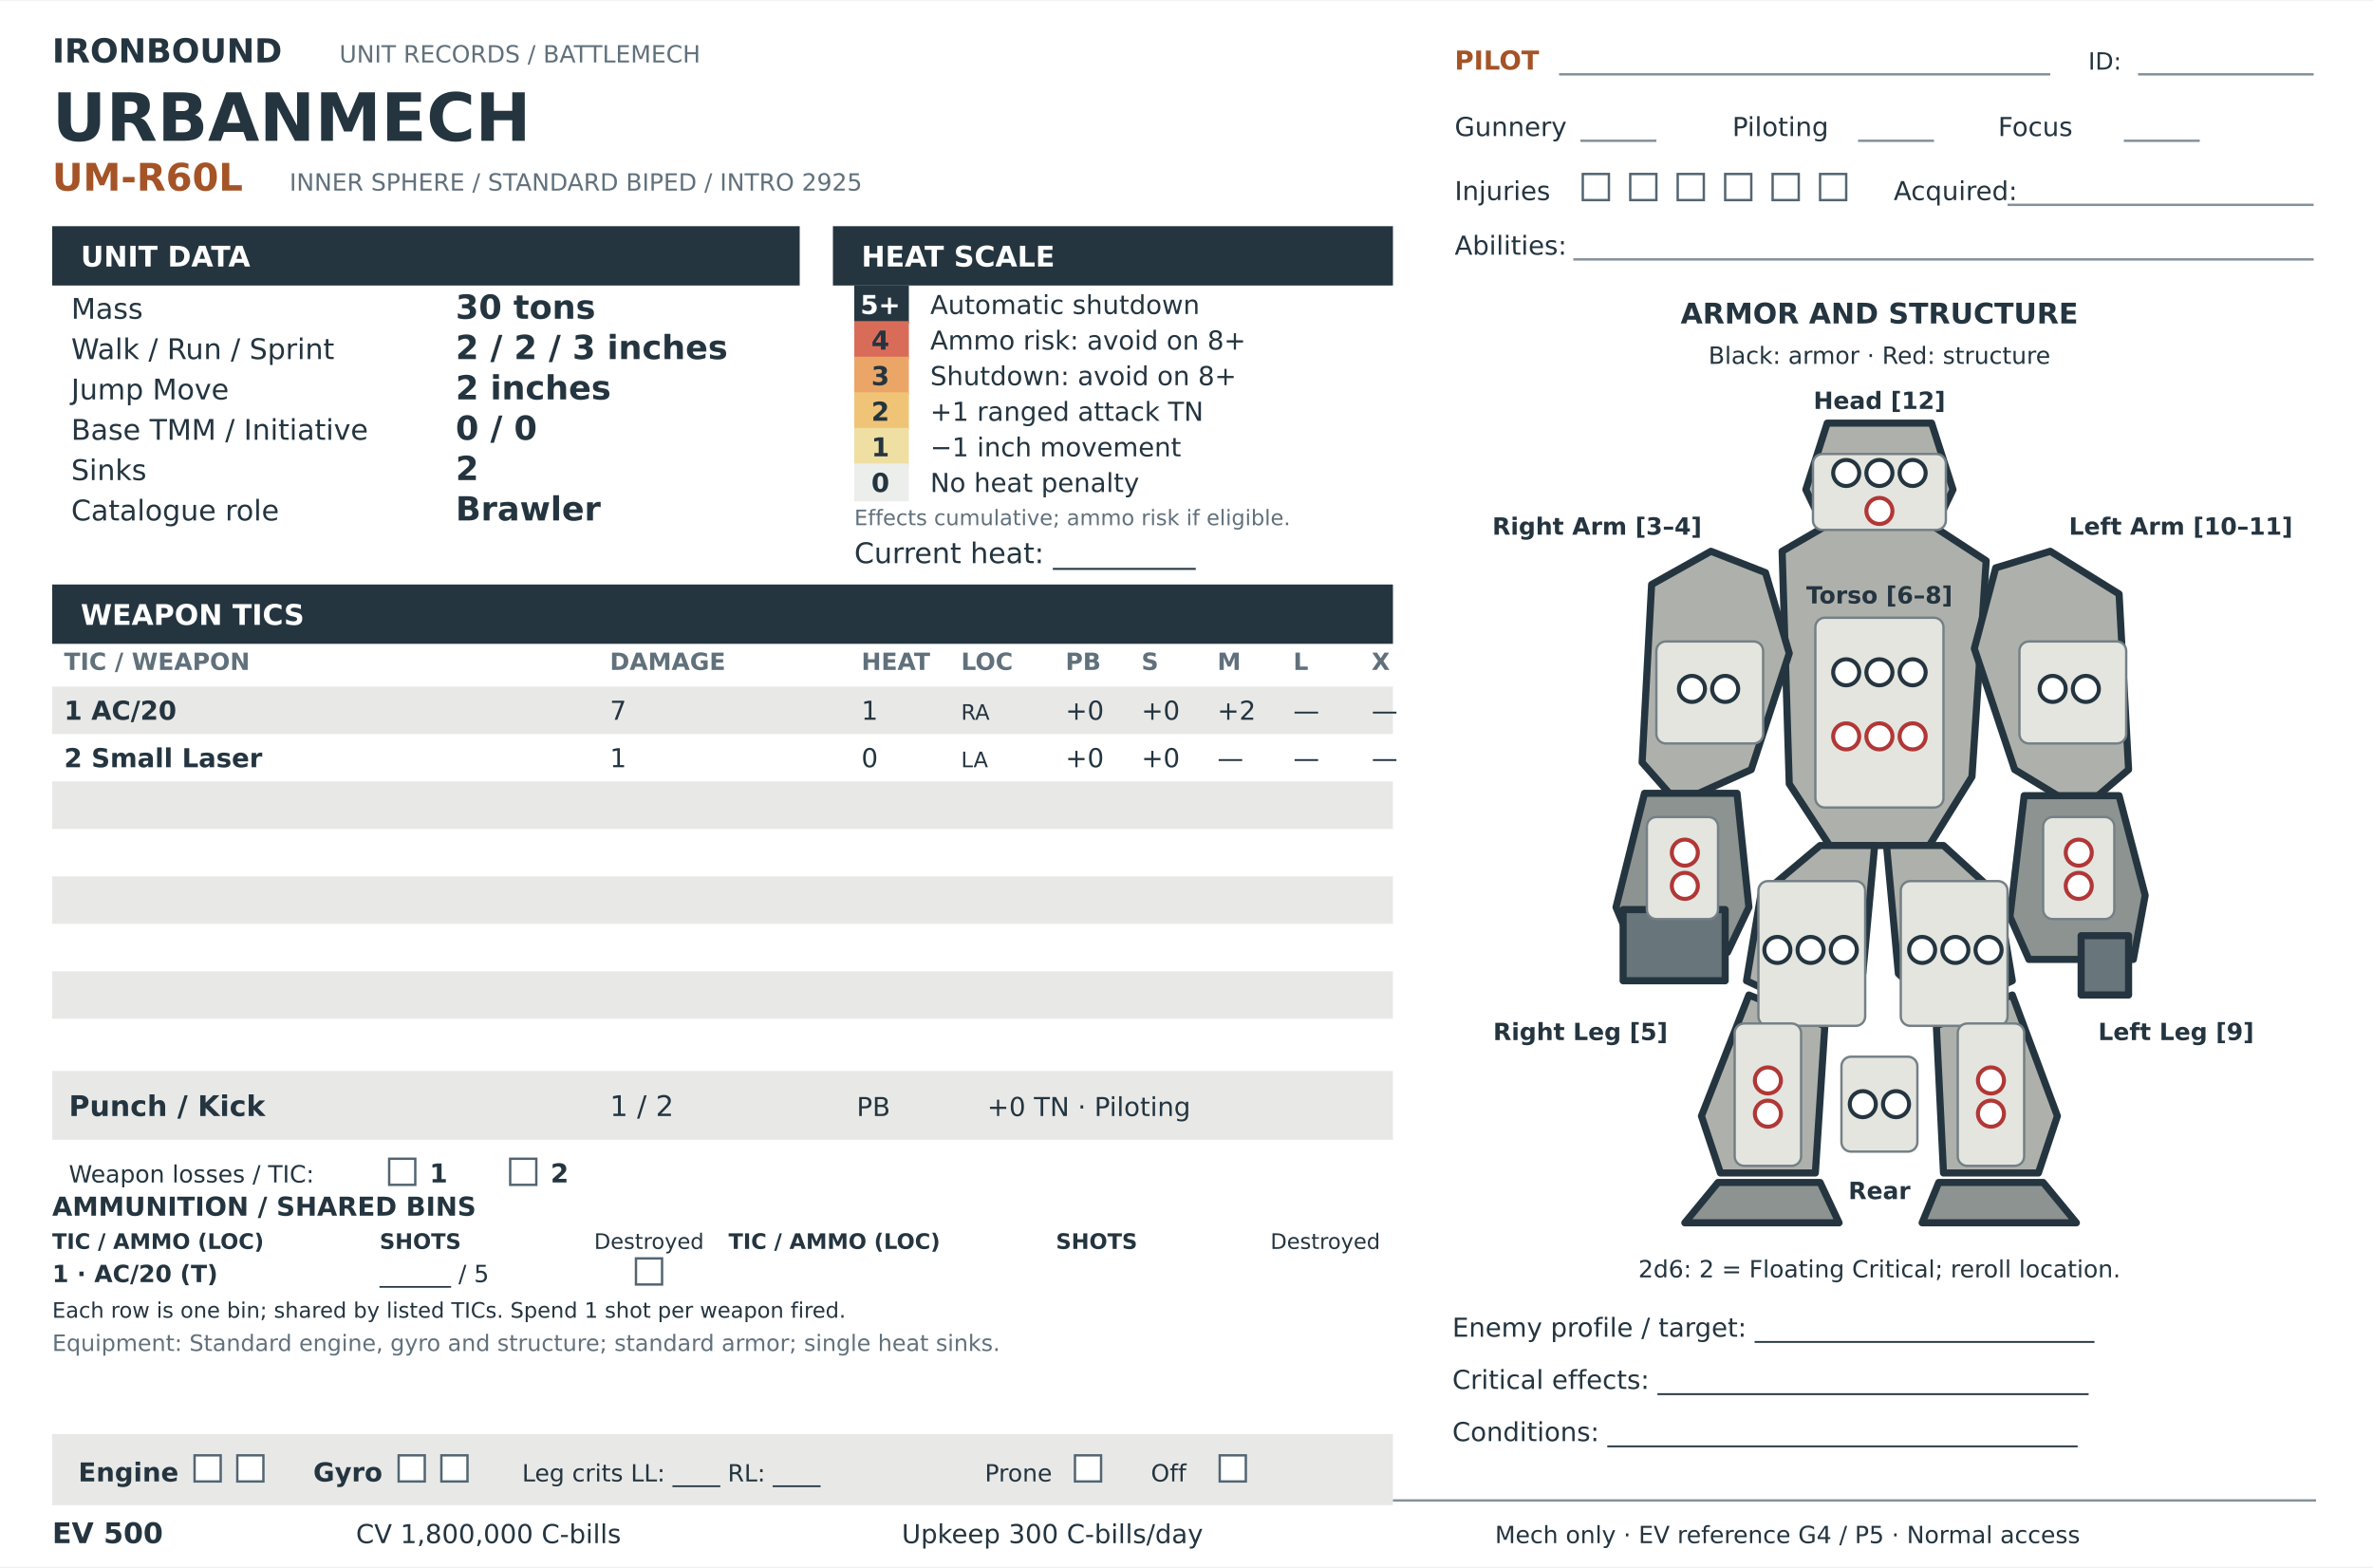
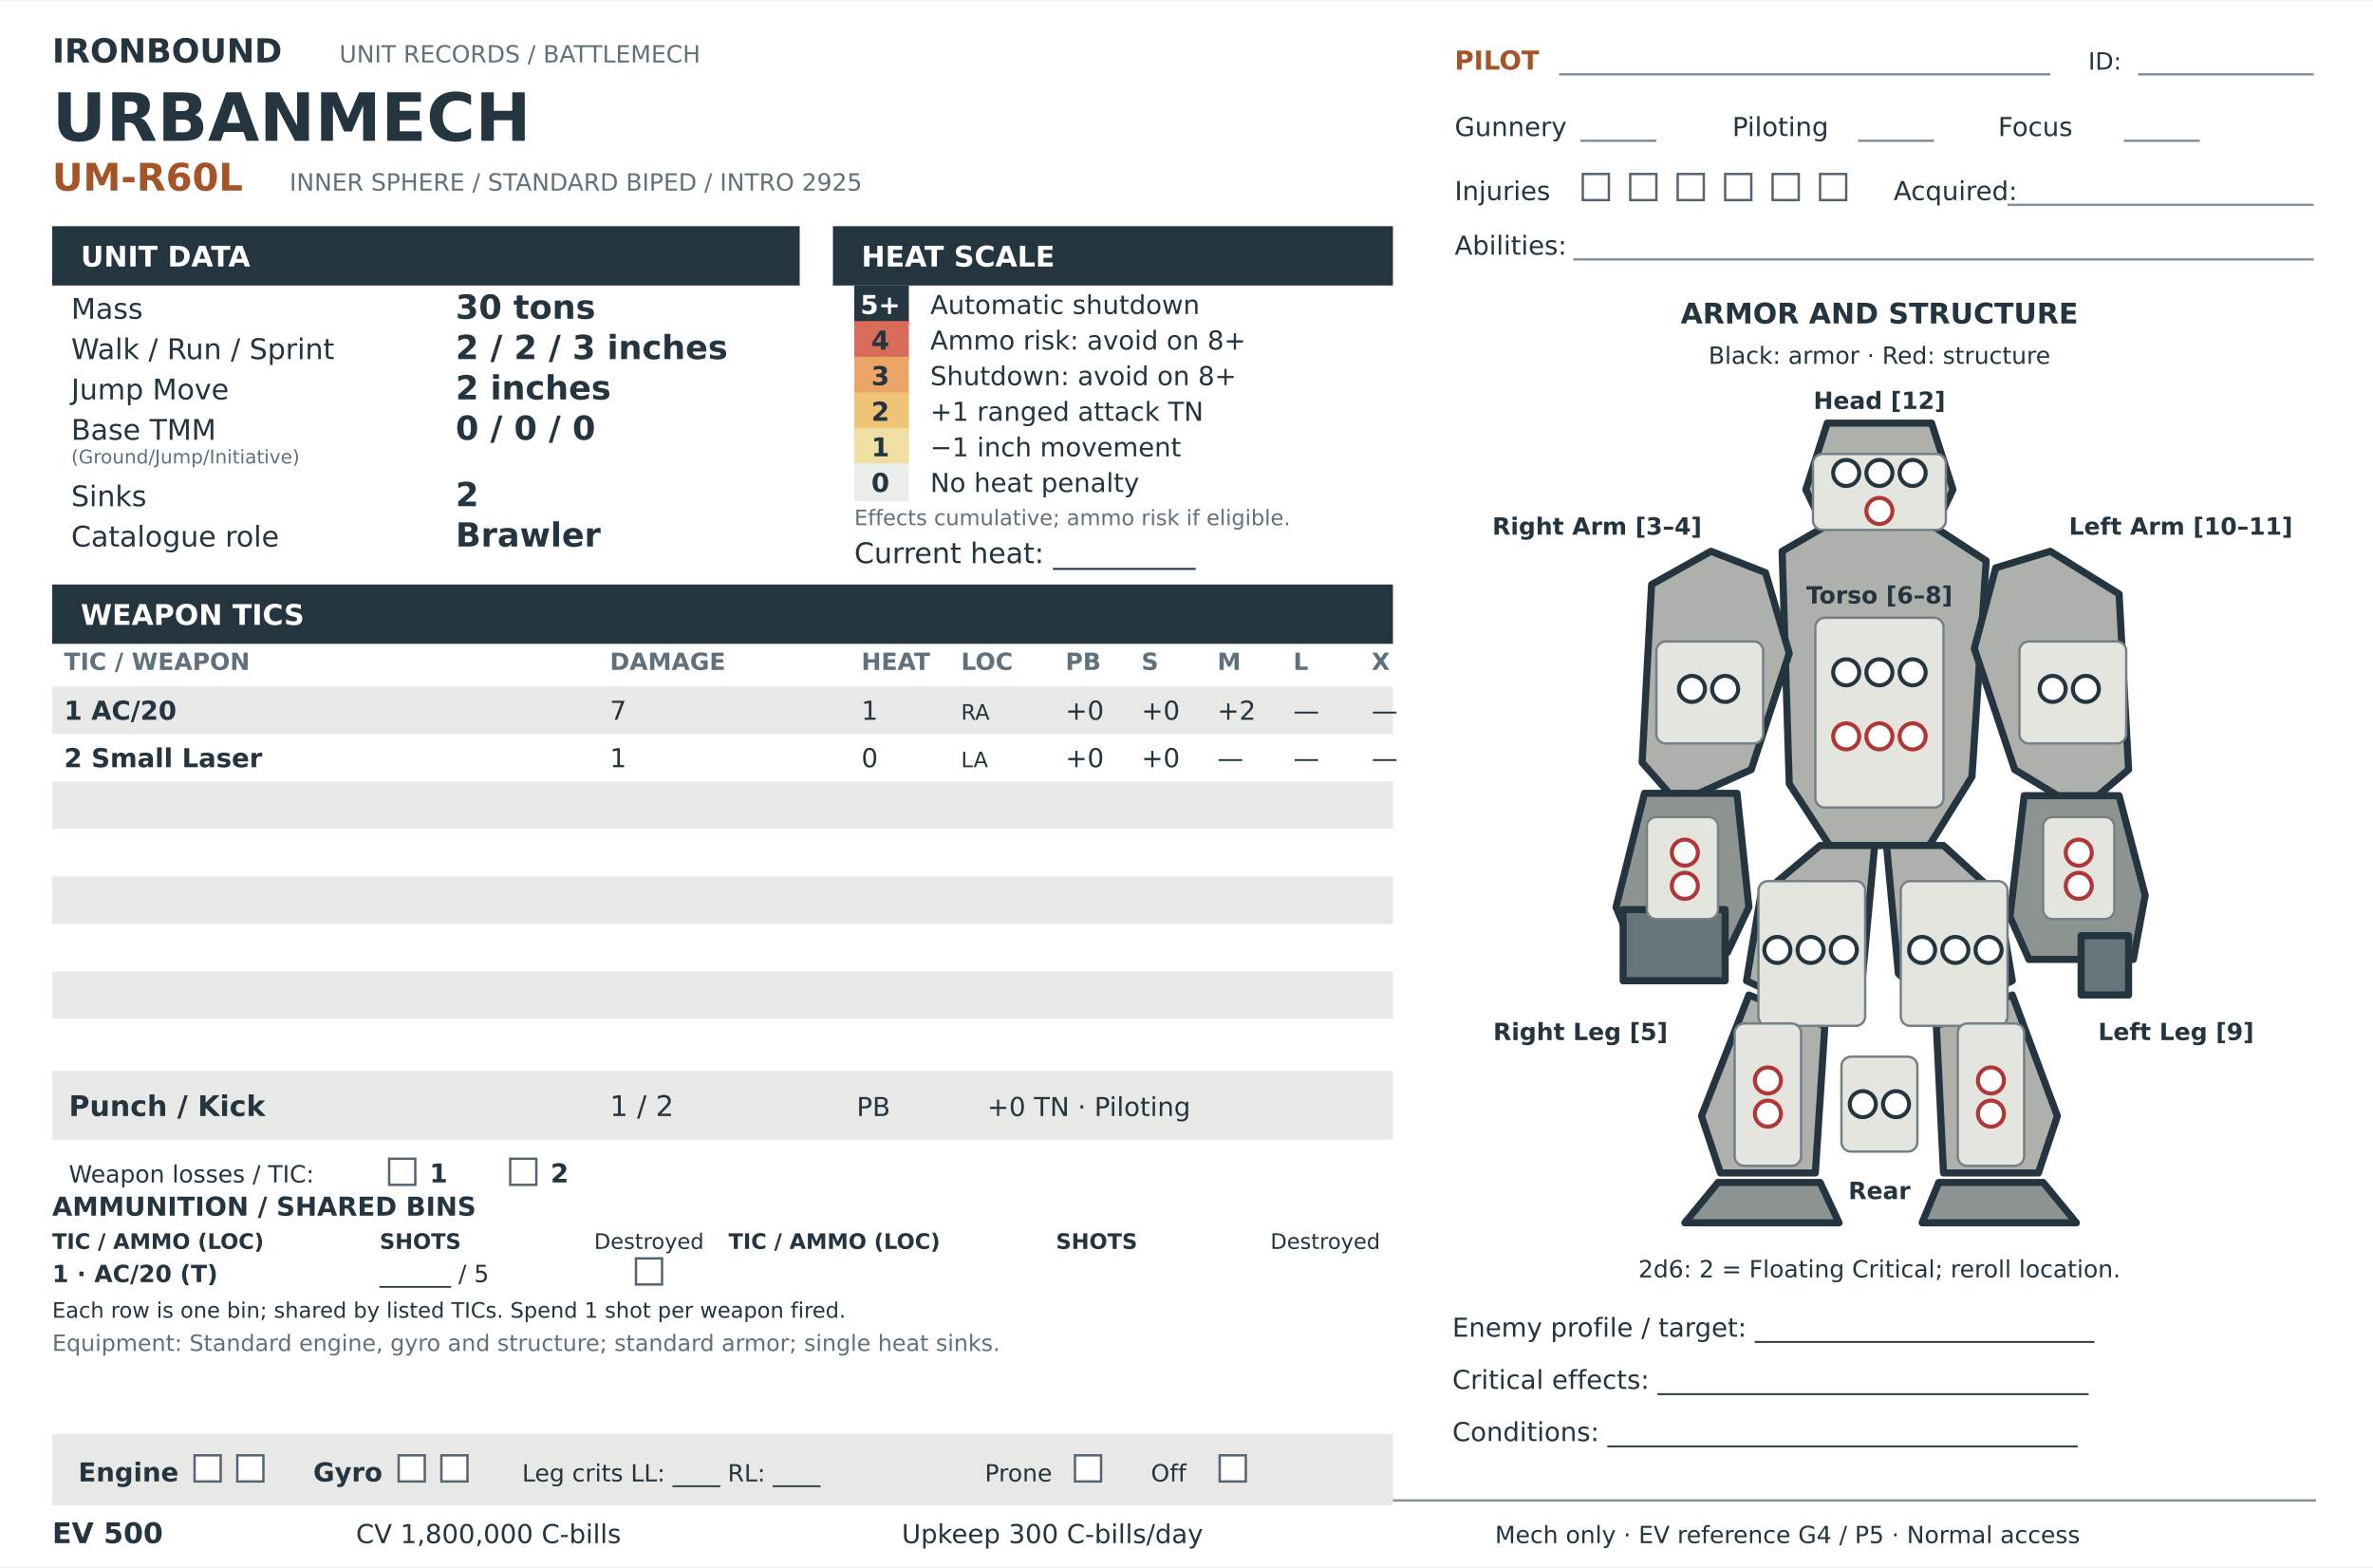
<svg xmlns="http://www.w3.org/2000/svg" width="277mm" height="183mm" viewBox="0 0 1000 660" role="img" aria-labelledby="title desc">
  <g font-family="Arial, Helvetica, sans-serif">
    <rect x="0" y="0" width="1000" height="660" rx="0" fill="#fff" stroke="none" />
    <text x="22" y="26" font-family="DejaVu Sans, Arial, sans-serif" font-size="14" font-weight="bold" fill="#243540" text-anchor="start">IRONBOUND</text>
    <text x="143" y="26" font-family="DejaVu Sans, Arial, sans-serif" font-size="10" fill="#61717c" text-anchor="start">UNIT RECORDS / BATTLEMECH</text>
    <text x="22" y="59" font-family="DejaVu Sans, Arial, sans-serif" font-size="28" font-weight="bold" fill="#243540" text-anchor="start">URBANMECH</text>
    <text x="22" y="80" font-family="DejaVu Sans, Arial, sans-serif" font-size="16" font-weight="bold" fill="#a45426" text-anchor="start">UM-R60L</text>
    <text x="122" y="80" font-family="DejaVu Sans, Arial, sans-serif" font-size="10" fill="#61717c" text-anchor="start">INNER SPHERE / STANDARD BIPED / INTRO 2925</text>
    <text x="613" y="29" font-family="DejaVu Sans, Arial, sans-serif" font-size="11" font-weight="bold" fill="#a45426" text-anchor="start">PILOT</text>
    <path d="M657 31H864" fill="none" stroke="#83919a" />
    <text x="880" y="29" font-family="DejaVu Sans, Arial, sans-serif" font-size="10" fill="#243540" text-anchor="start">ID:</text>
    <path d="M901 31H975" fill="none" stroke="#83919a" />
    <text x="613" y="57" font-family="DejaVu Sans, Arial, sans-serif" font-size="11" fill="#243540" text-anchor="start">Gunnery</text>
    <path d="M666 59H698" fill="none" stroke="#83919a" />
    <text x="730" y="57" font-family="DejaVu Sans, Arial, sans-serif" font-size="11" fill="#243540" text-anchor="start">Piloting</text>
    <path d="M783 59H815" fill="none" stroke="#83919a" />
    <text x="842" y="57" font-family="DejaVu Sans, Arial, sans-serif" font-size="11" fill="#243540" text-anchor="start">Focus</text>
    <path d="M895 59H927" fill="none" stroke="#83919a" />
    <text x="613" y="84" font-family="DejaVu Sans, Arial, sans-serif" font-size="11" fill="#243540" text-anchor="start">Injuries</text>
    <rect x="667" y="73" width="11" height="11" rx="0" fill="#fff" stroke="#536572" />
    <rect x="687" y="73" width="11" height="11" rx="0" fill="#fff" stroke="#536572" />
    <rect x="707" y="73" width="11" height="11" rx="0" fill="#fff" stroke="#536572" />
    <rect x="727" y="73" width="11" height="11" rx="0" fill="#fff" stroke="#536572" />
    <rect x="747" y="73" width="11" height="11" rx="0" fill="#fff" stroke="#536572" />
    <rect x="767" y="73" width="11" height="11" rx="0" fill="#fff" stroke="#536572" />
    <text x="798" y="84" font-family="DejaVu Sans, Arial, sans-serif" font-size="11" fill="#243540" text-anchor="start">Acquired:</text>
    <path d="M846 86H975" fill="none" stroke="#83919a" />
    <text x="613" y="107" font-family="DejaVu Sans, Arial, sans-serif" font-size="11" fill="#243540" text-anchor="start">Abilities:</text>
    <path d="M663 109H975" fill="none" stroke="#83919a" />
    <rect x="22" y="95" width="315" height="25" rx="0" fill="#243540" stroke="none" />
    <text x="34" y="112" font-family="DejaVu Sans, Arial, sans-serif" font-size="12" font-weight="bold" fill="#fff" text-anchor="start">UNIT DATA</text>
    <rect x="351" y="95" width="236" height="25" rx="0" fill="#243540" stroke="none" />
    <text x="363" y="112" font-family="DejaVu Sans, Arial, sans-serif" font-size="12" font-weight="bold" fill="#fff" text-anchor="start">HEAT SCALE</text>
    <text x="30" y="134" font-family="DejaVu Sans, Arial, sans-serif" font-size="12" fill="#243540" text-anchor="start">Mass</text>
    <text x="192" y="134" font-family="DejaVu Sans, Arial, sans-serif" font-size="14" font-weight="bold" fill="#243540" text-anchor="start">30 tons</text>
    <text x="30" y="151" font-family="DejaVu Sans, Arial, sans-serif" font-size="12" fill="#243540" text-anchor="start">Walk / Run / Sprint</text>
    <text x="192" y="151" font-family="DejaVu Sans, Arial, sans-serif" font-size="14" font-weight="bold" fill="#243540" text-anchor="start">2 / 2 / 3 inches</text>
    <text x="30" y="168" font-family="DejaVu Sans, Arial, sans-serif" font-size="12" fill="#243540" text-anchor="start">Jump Move</text>
    <text x="192" y="168" font-family="DejaVu Sans, Arial, sans-serif" font-size="14" font-weight="bold" fill="#243540" text-anchor="start">2 inches</text>
-     <text x="30" y="185" font-family="DejaVu Sans, Arial, sans-serif" font-size="12" fill="#243540" text-anchor="start">Base TMM / Initiative</text>
-     <text x="192" y="185" font-family="DejaVu Sans, Arial, sans-serif" font-size="14" font-weight="bold" fill="#243540" text-anchor="start">0 / 0</text>
-     <text x="30" y="202" font-family="DejaVu Sans, Arial, sans-serif" font-size="12" fill="#243540" text-anchor="start">Sinks</text>
-     <text x="192" y="202" font-family="DejaVu Sans, Arial, sans-serif" font-size="14" font-weight="bold" fill="#243540" text-anchor="start">2</text>
-     <text x="30" y="219" font-family="DejaVu Sans, Arial, sans-serif" font-size="12" fill="#243540" text-anchor="start">Catalogue role</text>
-     <text x="192" y="219" font-family="DejaVu Sans, Arial, sans-serif" font-size="14" font-weight="bold" fill="#243540" text-anchor="start">Brawler</text>
+     <text x="30" y="185" font-family="DejaVu Sans, Arial, sans-serif" font-size="12" fill="#243540" text-anchor="start">Base TMM</text>
+     <text x="30" y="195" font-family="DejaVu Sans, Arial, sans-serif" font-size="8" fill="#61717c" text-anchor="start">(Ground/Jump/Initiative)</text>
+     <text x="192" y="185" font-family="DejaVu Sans, Arial, sans-serif" font-size="14" font-weight="bold" fill="#243540" text-anchor="start">0 / 0 / 0</text>
+     <text x="30" y="213" font-family="DejaVu Sans, Arial, sans-serif" font-size="12" fill="#243540" text-anchor="start">Sinks</text>
+     <text x="192" y="213" font-family="DejaVu Sans, Arial, sans-serif" font-size="14" font-weight="bold" fill="#243540" text-anchor="start">2</text>
+     <text x="30" y="230" font-family="DejaVu Sans, Arial, sans-serif" font-size="12" fill="#243540" text-anchor="start">Catalogue role</text>
+     <text x="192" y="230" font-family="DejaVu Sans, Arial, sans-serif" font-size="14" font-weight="bold" fill="#243540" text-anchor="start">Brawler</text>
    <rect x="360" y="120" width="23" height="16" rx="0" fill="#263640" stroke="none" />
    <text x="371" y="132" font-family="DejaVu Sans, Arial, sans-serif" font-size="11" font-weight="bold" fill="#fff" text-anchor="middle">5+</text>
    <text x="392" y="132" font-family="DejaVu Sans, Arial, sans-serif" font-size="11" fill="#243540" text-anchor="start">Automatic shutdown</text>
    <rect x="360" y="135" width="23" height="16" rx="0" fill="#d96c59" stroke="none" />
    <text x="371" y="147" font-family="DejaVu Sans, Arial, sans-serif" font-size="11" font-weight="bold" fill="#243540" text-anchor="middle">4</text>
    <text x="392" y="147" font-family="DejaVu Sans, Arial, sans-serif" font-size="11" fill="#243540" text-anchor="start">Ammo risk: avoid on 8+</text>
    <rect x="360" y="150" width="23" height="16" rx="0" fill="#eba667" stroke="none" />
    <text x="371" y="162" font-family="DejaVu Sans, Arial, sans-serif" font-size="11" font-weight="bold" fill="#243540" text-anchor="middle">3</text>
    <text x="392" y="162" font-family="DejaVu Sans, Arial, sans-serif" font-size="11" fill="#243540" text-anchor="start">Shutdown: avoid on 8+</text>
    <rect x="360" y="165" width="23" height="16" rx="0" fill="#f0c476" stroke="none" />
    <text x="371" y="177" font-family="DejaVu Sans, Arial, sans-serif" font-size="11" font-weight="bold" fill="#243540" text-anchor="middle">2</text>
    <text x="392" y="177" font-family="DejaVu Sans, Arial, sans-serif" font-size="11" fill="#243540" text-anchor="start">+1 ranged attack TN</text>
    <rect x="360" y="180" width="23" height="16" rx="0" fill="#efdfa2" stroke="none" />
    <text x="371" y="192" font-family="DejaVu Sans, Arial, sans-serif" font-size="11" font-weight="bold" fill="#243540" text-anchor="middle">1</text>
    <text x="392" y="192" font-family="DejaVu Sans, Arial, sans-serif" font-size="11" fill="#243540" text-anchor="start">−1 inch movement</text>
    <rect x="360" y="195" width="23" height="16" rx="0" fill="#eceeeb" stroke="none" />
    <text x="371" y="207" font-family="DejaVu Sans, Arial, sans-serif" font-size="11" font-weight="bold" fill="#243540" text-anchor="middle">0</text>
    <text x="392" y="207" font-family="DejaVu Sans, Arial, sans-serif" font-size="11" fill="#243540" text-anchor="start">No heat penalty</text>
    <text x="360" y="221" font-family="DejaVu Sans, Arial, sans-serif" font-size="9" fill="#61717c" text-anchor="start">Effects cumulative; ammo risk if eligible.</text>
    <text x="360" y="237" font-family="DejaVu Sans, Arial, sans-serif" font-size="12" fill="#243540" text-anchor="start">Current heat: __________</text>
    <rect x="22" y="246" width="565" height="25" rx="0" fill="#243540" stroke="none" />
    <text x="34" y="263" font-family="DejaVu Sans, Arial, sans-serif" font-size="12" font-weight="bold" fill="#fff" text-anchor="start">WEAPON TICS</text>
    <text x="27" y="282" font-family="DejaVu Sans, Arial, sans-serif" font-size="10" font-weight="bold" fill="#61717c" text-anchor="start">TIC / WEAPON</text>
    <text x="257" y="282" font-family="DejaVu Sans, Arial, sans-serif" font-size="10" font-weight="bold" fill="#61717c" text-anchor="start">DAMAGE</text>
    <text x="363" y="282" font-family="DejaVu Sans, Arial, sans-serif" font-size="10" font-weight="bold" fill="#61717c" text-anchor="start">HEAT</text>
    <text x="405" y="282" font-family="DejaVu Sans, Arial, sans-serif" font-size="10" font-weight="bold" fill="#61717c" text-anchor="start">LOC</text>
    <text x="449" y="282" font-family="DejaVu Sans, Arial, sans-serif" font-size="10" font-weight="bold" fill="#61717c" text-anchor="start">PB</text>
    <text x="481" y="282" font-family="DejaVu Sans, Arial, sans-serif" font-size="10" font-weight="bold" fill="#61717c" text-anchor="start">S</text>
    <text x="513" y="282" font-family="DejaVu Sans, Arial, sans-serif" font-size="10" font-weight="bold" fill="#61717c" text-anchor="start">M</text>
    <text x="545" y="282" font-family="DejaVu Sans, Arial, sans-serif" font-size="10" font-weight="bold" fill="#61717c" text-anchor="start">L</text>
    <text x="578" y="282" font-family="DejaVu Sans, Arial, sans-serif" font-size="10" font-weight="bold" fill="#61717c" text-anchor="start">X</text>
    <rect x="22" y="289" width="565" height="20" rx="0" fill="#e8e9e7" stroke="none" />
    <text x="27" y="303" font-family="DejaVu Sans, Arial, sans-serif" font-size="11" font-weight="bold" fill="#243540" text-anchor="start">1  AC/20</text>
    <text x="257" y="303" font-family="DejaVu Sans, Arial, sans-serif" font-size="11" fill="#243540" text-anchor="start">7</text>
    <text x="363" y="303" font-family="DejaVu Sans, Arial, sans-serif" font-size="11" fill="#243540" text-anchor="start">1</text>
    <text x="405" y="303" font-family="DejaVu Sans, Arial, sans-serif" font-size="9" fill="#243540" text-anchor="start">RA</text>
    <text x="449" y="303" font-family="DejaVu Sans, Arial, sans-serif" font-size="11" fill="#243540" text-anchor="start">+0</text>
    <text x="481" y="303" font-family="DejaVu Sans, Arial, sans-serif" font-size="11" fill="#243540" text-anchor="start">+0</text>
    <text x="513" y="303" font-family="DejaVu Sans, Arial, sans-serif" font-size="11" fill="#243540" text-anchor="start">+2</text>
    <text x="545" y="303" font-family="DejaVu Sans, Arial, sans-serif" font-size="11" fill="#243540" text-anchor="start">—</text>
    <text x="578" y="303" font-family="DejaVu Sans, Arial, sans-serif" font-size="11" fill="#243540" text-anchor="start">—</text>
    <text x="27" y="323" font-family="DejaVu Sans, Arial, sans-serif" font-size="11" font-weight="bold" fill="#243540" text-anchor="start">2  Small Laser</text>
    <text x="257" y="323" font-family="DejaVu Sans, Arial, sans-serif" font-size="11" fill="#243540" text-anchor="start">1</text>
    <text x="363" y="323" font-family="DejaVu Sans, Arial, sans-serif" font-size="11" fill="#243540" text-anchor="start">0</text>
    <text x="405" y="323" font-family="DejaVu Sans, Arial, sans-serif" font-size="9" fill="#243540" text-anchor="start">LA</text>
    <text x="449" y="323" font-family="DejaVu Sans, Arial, sans-serif" font-size="11" fill="#243540" text-anchor="start">+0</text>
    <text x="481" y="323" font-family="DejaVu Sans, Arial, sans-serif" font-size="11" fill="#243540" text-anchor="start">+0</text>
    <text x="513" y="323" font-family="DejaVu Sans, Arial, sans-serif" font-size="11" fill="#243540" text-anchor="start">—</text>
    <text x="545" y="323" font-family="DejaVu Sans, Arial, sans-serif" font-size="11" fill="#243540" text-anchor="start">—</text>
    <text x="578" y="323" font-family="DejaVu Sans, Arial, sans-serif" font-size="11" fill="#243540" text-anchor="start">—</text>
    <rect x="22" y="329" width="565" height="20" rx="0" fill="#e8e9e7" stroke="none" />
    <text x="27" y="343" font-family="DejaVu Sans, Arial, sans-serif" font-size="11" font-weight="bold" fill="#243540" text-anchor="start" />
    <text x="257" y="343" font-family="DejaVu Sans, Arial, sans-serif" font-size="11" fill="#243540" text-anchor="start" />
    <text x="363" y="343" font-family="DejaVu Sans, Arial, sans-serif" font-size="11" fill="#243540" text-anchor="start" />
    <text x="405" y="343" font-family="DejaVu Sans, Arial, sans-serif" font-size="9" fill="#243540" text-anchor="start" />
    <text x="449" y="343" font-family="DejaVu Sans, Arial, sans-serif" font-size="11" fill="#243540" text-anchor="start" />
    <text x="481" y="343" font-family="DejaVu Sans, Arial, sans-serif" font-size="11" fill="#243540" text-anchor="start" />
    <text x="513" y="343" font-family="DejaVu Sans, Arial, sans-serif" font-size="11" fill="#243540" text-anchor="start" />
    <text x="545" y="343" font-family="DejaVu Sans, Arial, sans-serif" font-size="11" fill="#243540" text-anchor="start" />
    <text x="578" y="343" font-family="DejaVu Sans, Arial, sans-serif" font-size="11" fill="#243540" text-anchor="start" />
    <text x="27" y="363" font-family="DejaVu Sans, Arial, sans-serif" font-size="11" font-weight="bold" fill="#243540" text-anchor="start" />
    <text x="257" y="363" font-family="DejaVu Sans, Arial, sans-serif" font-size="11" fill="#243540" text-anchor="start" />
    <text x="363" y="363" font-family="DejaVu Sans, Arial, sans-serif" font-size="11" fill="#243540" text-anchor="start" />
    <text x="405" y="363" font-family="DejaVu Sans, Arial, sans-serif" font-size="9" fill="#243540" text-anchor="start" />
    <text x="449" y="363" font-family="DejaVu Sans, Arial, sans-serif" font-size="11" fill="#243540" text-anchor="start" />
    <text x="481" y="363" font-family="DejaVu Sans, Arial, sans-serif" font-size="11" fill="#243540" text-anchor="start" />
    <text x="513" y="363" font-family="DejaVu Sans, Arial, sans-serif" font-size="11" fill="#243540" text-anchor="start" />
    <text x="545" y="363" font-family="DejaVu Sans, Arial, sans-serif" font-size="11" fill="#243540" text-anchor="start" />
    <text x="578" y="363" font-family="DejaVu Sans, Arial, sans-serif" font-size="11" fill="#243540" text-anchor="start" />
    <rect x="22" y="369" width="565" height="20" rx="0" fill="#e8e9e7" stroke="none" />
    <text x="27" y="383" font-family="DejaVu Sans, Arial, sans-serif" font-size="11" font-weight="bold" fill="#243540" text-anchor="start" />
    <text x="257" y="383" font-family="DejaVu Sans, Arial, sans-serif" font-size="11" fill="#243540" text-anchor="start" />
    <text x="363" y="383" font-family="DejaVu Sans, Arial, sans-serif" font-size="11" fill="#243540" text-anchor="start" />
    <text x="405" y="383" font-family="DejaVu Sans, Arial, sans-serif" font-size="11" fill="#243540" text-anchor="start" />
    <text x="449" y="383" font-family="DejaVu Sans, Arial, sans-serif" font-size="11" fill="#243540" text-anchor="start" />
    <text x="481" y="383" font-family="DejaVu Sans, Arial, sans-serif" font-size="11" fill="#243540" text-anchor="start" />
    <text x="513" y="383" font-family="DejaVu Sans, Arial, sans-serif" font-size="11" fill="#243540" text-anchor="start" />
    <text x="545" y="383" font-family="DejaVu Sans, Arial, sans-serif" font-size="11" fill="#243540" text-anchor="start" />
    <text x="578" y="383" font-family="DejaVu Sans, Arial, sans-serif" font-size="11" fill="#243540" text-anchor="start" />
    <text x="27" y="403" font-family="DejaVu Sans, Arial, sans-serif" font-size="11" font-weight="bold" fill="#243540" text-anchor="start" />
    <text x="257" y="403" font-family="DejaVu Sans, Arial, sans-serif" font-size="11" fill="#243540" text-anchor="start" />
    <text x="363" y="403" font-family="DejaVu Sans, Arial, sans-serif" font-size="11" fill="#243540" text-anchor="start" />
    <text x="405" y="403" font-family="DejaVu Sans, Arial, sans-serif" font-size="11" fill="#243540" text-anchor="start" />
    <text x="449" y="403" font-family="DejaVu Sans, Arial, sans-serif" font-size="11" fill="#243540" text-anchor="start" />
    <text x="481" y="403" font-family="DejaVu Sans, Arial, sans-serif" font-size="11" fill="#243540" text-anchor="start" />
    <text x="513" y="403" font-family="DejaVu Sans, Arial, sans-serif" font-size="11" fill="#243540" text-anchor="start" />
    <text x="545" y="403" font-family="DejaVu Sans, Arial, sans-serif" font-size="11" fill="#243540" text-anchor="start" />
    <text x="578" y="403" font-family="DejaVu Sans, Arial, sans-serif" font-size="11" fill="#243540" text-anchor="start" />
    <rect x="22" y="409" width="565" height="20" rx="0" fill="#e8e9e7" stroke="none" />
    <text x="27" y="423" font-family="DejaVu Sans, Arial, sans-serif" font-size="11" font-weight="bold" fill="#243540" text-anchor="start" />
    <text x="257" y="423" font-family="DejaVu Sans, Arial, sans-serif" font-size="11" fill="#243540" text-anchor="start" />
    <text x="363" y="423" font-family="DejaVu Sans, Arial, sans-serif" font-size="11" fill="#243540" text-anchor="start" />
    <text x="405" y="423" font-family="DejaVu Sans, Arial, sans-serif" font-size="11" fill="#243540" text-anchor="start" />
    <text x="449" y="423" font-family="DejaVu Sans, Arial, sans-serif" font-size="11" fill="#243540" text-anchor="start" />
    <text x="481" y="423" font-family="DejaVu Sans, Arial, sans-serif" font-size="11" fill="#243540" text-anchor="start" />
    <text x="513" y="423" font-family="DejaVu Sans, Arial, sans-serif" font-size="11" fill="#243540" text-anchor="start" />
    <text x="545" y="423" font-family="DejaVu Sans, Arial, sans-serif" font-size="11" fill="#243540" text-anchor="start" />
    <text x="578" y="423" font-family="DejaVu Sans, Arial, sans-serif" font-size="11" fill="#243540" text-anchor="start" />
    <text x="27" y="443" font-family="DejaVu Sans, Arial, sans-serif" font-size="11" font-weight="bold" fill="#243540" text-anchor="start" />
    <text x="257" y="443" font-family="DejaVu Sans, Arial, sans-serif" font-size="11" fill="#243540" text-anchor="start" />
    <text x="363" y="443" font-family="DejaVu Sans, Arial, sans-serif" font-size="11" fill="#243540" text-anchor="start" />
    <text x="405" y="443" font-family="DejaVu Sans, Arial, sans-serif" font-size="11" fill="#243540" text-anchor="start" />
    <text x="449" y="443" font-family="DejaVu Sans, Arial, sans-serif" font-size="11" fill="#243540" text-anchor="start" />
    <text x="481" y="443" font-family="DejaVu Sans, Arial, sans-serif" font-size="11" fill="#243540" text-anchor="start" />
    <text x="513" y="443" font-family="DejaVu Sans, Arial, sans-serif" font-size="11" fill="#243540" text-anchor="start" />
    <text x="545" y="443" font-family="DejaVu Sans, Arial, sans-serif" font-size="11" fill="#243540" text-anchor="start" />
    <text x="578" y="443" font-family="DejaVu Sans, Arial, sans-serif" font-size="11" fill="#243540" text-anchor="start" />
    <rect x="22" y="451" width="565" height="29" rx="0" fill="#e8e9e7" stroke="none" />
    <text x="29" y="470" font-family="DejaVu Sans, Arial, sans-serif" font-size="12" font-weight="bold" fill="#243540" text-anchor="start">Punch / Kick</text>
    <text x="257" y="470" font-family="DejaVu Sans, Arial, sans-serif" font-size="12" fill="#243540" text-anchor="start">1 / 2</text>
    <text x="361" y="470" font-family="DejaVu Sans, Arial, sans-serif" font-size="11" fill="#243540" text-anchor="start">PB</text>
    <text x="416" y="470" font-family="DejaVu Sans, Arial, sans-serif" font-size="11" fill="#243540" text-anchor="start">+0 TN · Piloting</text>
    <g transform="translate(612 120)">
      <text x="180" y="16" font-family="DejaVu Sans, Arial, sans-serif" font-size="12" font-weight="bold" fill="#243540" text-anchor="middle">ARMOR AND STRUCTURE</text>
      <text x="180" y="33" font-family="DejaVu Sans, Arial, sans-serif" font-size="10" fill="#243540" text-anchor="middle">Black: armor · Red: structure</text>
      <path d="M158 58H202L211 86L200 109H160L149 86Z" fill="#aeb1ab" stroke="#243540" stroke-width="3" stroke-linejoin="round" />
      <path d="M139 112L158 101H202L225 116L219 207L201 236H159L142 210Z" fill="#aeb1ab" stroke="#243540" stroke-width="3" stroke-linejoin="round" />
      <path d="M132 121L109 112L84 126L80 201L95 218L126 204L142 155Z" fill="#aeb1ab" stroke="#243540" stroke-width="3" stroke-linejoin="round" />
      <path d="M229 119L252 112L281 130L285 204L265 221L237 204L220 153Z" fill="#aeb1ab" stroke="#243540" stroke-width="3" stroke-linejoin="round" />
      <path d="M81 214H120L125 262L116 281H77L69 262Z" fill="#8d9390" stroke="#243540" stroke-width="3" stroke-linejoin="round" />
      <path d="M241 215H281L292 257L287 284H243L235 266Z" fill="#8d9390" stroke="#243540" stroke-width="3" stroke-linejoin="round" />
      <path d="M72 263H115V293H72Z" fill="#68757a" stroke="#243540" stroke-width="3" stroke-linejoin="round" />
      <path d="M265 274H285V299H265Z" fill="#68757a" stroke="#243540" stroke-width="3" stroke-linejoin="round" />
      <path d="M155 236H178L173 290L154 307L124 293L130 257Z" fill="#aeb1ab" stroke="#243540" stroke-width="3" stroke-linejoin="round" />
      <path d="M183 236H207L230 257L236 293L206 307L188 290Z" fill="#aeb1ab" stroke="#243540" stroke-width="3" stroke-linejoin="round" />
      <path d="M125 299L157 312L153 374H113L105 350Z" fill="#aeb1ab" stroke="#243540" stroke-width="3" stroke-linejoin="round" />
      <path d="M204 312L236 299L255 350L247 374H207Z" fill="#aeb1ab" stroke="#243540" stroke-width="3" stroke-linejoin="round" />
      <path d="M112 378H155L163 395H98Z" fill="#8d9390" stroke="#243540" stroke-width="3" stroke-linejoin="round" />
      <path d="M205 378H249L263 395H198Z" fill="#8d9390" stroke="#243540" stroke-width="3" stroke-linejoin="round" />
      <rect x="152" y="71" width="56" height="32" rx="4" fill="#e4e5df" stroke="#748086" />
      <rect x="153" y="140" width="54" height="80" rx="4" fill="#e4e5df" stroke="#748086" />
      <rect x="86" y="150" width="45" height="43" rx="4" fill="#e4e5df" stroke="#748086" />
      <rect x="239" y="150" width="45" height="43" rx="4" fill="#e4e5df" stroke="#748086" />
      <rect x="82" y="224" width="30" height="43" rx="4" fill="#e4e5df" stroke="#748086" />
      <rect x="249" y="224" width="30" height="43" rx="4" fill="#e4e5df" stroke="#748086" />
      <rect x="129" y="251" width="45" height="61" rx="4" fill="#e4e5df" stroke="#748086" />
      <rect x="189" y="251" width="45" height="61" rx="4" fill="#e4e5df" stroke="#748086" />
      <rect x="119" y="311" width="28" height="60" rx="4" fill="#e4e5df" stroke="#748086" />
      <rect x="213" y="311" width="28" height="60" rx="4" fill="#e4e5df" stroke="#748086" />
      <rect x="164" y="325" width="32" height="40" rx="4" fill="#e4e5df" stroke="#748086" />
      <text x="180" y="52" font-family="DejaVu Sans, Arial, sans-serif" font-size="10" font-weight="bold" fill="#243540" text-anchor="middle">Head [12]</text>
      <text x="180" y="134" font-family="DejaVu Sans, Arial, sans-serif" font-size="10" font-weight="bold" fill="#243540" text-anchor="middle">Torso [6–8]</text>
      <text x="61" y="105" font-family="DejaVu Sans, Arial, sans-serif" font-size="10" font-weight="bold" fill="#243540" text-anchor="middle">Right Arm [3–4]</text>
      <text x="307" y="105" font-family="DejaVu Sans, Arial, sans-serif" font-size="10" font-weight="bold" fill="#243540" text-anchor="middle">Left Arm [10–11]</text>
      <text x="54" y="318" font-family="DejaVu Sans, Arial, sans-serif" font-size="10" font-weight="bold" fill="#243540" text-anchor="middle">Right Leg [5]</text>
      <text x="305" y="318" font-family="DejaVu Sans, Arial, sans-serif" font-size="10" font-weight="bold" fill="#243540" text-anchor="middle">Left Leg [9]</text>
      <text x="180" y="385" font-family="DejaVu Sans, Arial, sans-serif" font-size="10" font-weight="bold" fill="#243540" text-anchor="middle">Rear</text>
      <text x="180" y="418" font-family="DejaVu Sans, Arial, sans-serif" font-size="10" fill="#243540" text-anchor="middle">2d6: 2 = Floating Critical; reroll location.</text>
      <text x="0" y="443" font-family="DejaVu Sans, Arial, sans-serif" font-size="11" fill="#243540" text-anchor="start">Enemy profile / target: __________________________</text>
      <text x="0" y="465" font-family="DejaVu Sans, Arial, sans-serif" font-size="11" fill="#243540" text-anchor="start">Critical effects: _________________________________</text>
      <text x="0" y="487" font-family="DejaVu Sans, Arial, sans-serif" font-size="11" fill="#243540" text-anchor="start">Conditions: ____________________________________</text>
      <circle cx="166" cy="79" r="5.5" fill="#fff" stroke="#243540" stroke-width="1.7" />
      <circle cx="180" cy="79" r="5.5" fill="#fff" stroke="#243540" stroke-width="1.7" />
      <circle cx="194" cy="79" r="5.5" fill="#fff" stroke="#243540" stroke-width="1.7" />
      <circle cx="180" cy="95" r="5.5" fill="#fff" stroke="#b13737" stroke-width="1.7" />
      <circle cx="166" cy="163" r="5.5" fill="#fff" stroke="#243540" stroke-width="1.7" />
      <circle cx="180" cy="163" r="5.5" fill="#fff" stroke="#243540" stroke-width="1.7" />
      <circle cx="194" cy="163" r="5.5" fill="#fff" stroke="#243540" stroke-width="1.7" />
      <circle cx="166" cy="190" r="5.5" fill="#fff" stroke="#b13737" stroke-width="1.7" />
      <circle cx="180" cy="190" r="5.5" fill="#fff" stroke="#b13737" stroke-width="1.7" />
      <circle cx="194" cy="190" r="5.5" fill="#fff" stroke="#b13737" stroke-width="1.7" />
      <circle cx="101" cy="170" r="5.5" fill="#fff" stroke="#243540" stroke-width="1.7" />
      <circle cx="115" cy="170" r="5.5" fill="#fff" stroke="#243540" stroke-width="1.7" />
      <circle cx="253" cy="170" r="5.5" fill="#fff" stroke="#243540" stroke-width="1.7" />
      <circle cx="267" cy="170" r="5.5" fill="#fff" stroke="#243540" stroke-width="1.7" />
      <circle cx="98" cy="239" r="5.5" fill="#fff" stroke="#b13737" stroke-width="1.7" />
      <circle cx="98" cy="253" r="5.5" fill="#fff" stroke="#b13737" stroke-width="1.7" />
      <circle cx="264" cy="239" r="5.5" fill="#fff" stroke="#b13737" stroke-width="1.7" />
      <circle cx="264" cy="253" r="5.5" fill="#fff" stroke="#b13737" stroke-width="1.7" />
      <circle cx="137" cy="280" r="5.5" fill="#fff" stroke="#243540" stroke-width="1.7" />
      <circle cx="151" cy="280" r="5.5" fill="#fff" stroke="#243540" stroke-width="1.7" />
      <circle cx="165" cy="280" r="5.5" fill="#fff" stroke="#243540" stroke-width="1.7" />
      <circle cx="198" cy="280" r="5.5" fill="#fff" stroke="#243540" stroke-width="1.7" />
      <circle cx="212" cy="280" r="5.5" fill="#fff" stroke="#243540" stroke-width="1.7" />
      <circle cx="226" cy="280" r="5.5" fill="#fff" stroke="#243540" stroke-width="1.7" />
      <circle cx="133" cy="335" r="5.5" fill="#fff" stroke="#b13737" stroke-width="1.7" />
      <circle cx="133" cy="349" r="5.5" fill="#fff" stroke="#b13737" stroke-width="1.7" />
      <circle cx="227" cy="335" r="5.5" fill="#fff" stroke="#b13737" stroke-width="1.7" />
      <circle cx="227" cy="349" r="5.5" fill="#fff" stroke="#b13737" stroke-width="1.7" />
      <circle cx="173" cy="345" r="5.5" fill="#fff" stroke="#243540" stroke-width="1.7" />
      <circle cx="187" cy="345" r="5.5" fill="#fff" stroke="#243540" stroke-width="1.7" />
    </g>
    <path d="M22 632H976" fill="none" stroke="#83919a" />
    <text x="22" y="650" font-family="DejaVu Sans, Arial, sans-serif" font-size="12" font-weight="bold" fill="#243540" text-anchor="start">EV 500</text>
    <text x="150" y="650" font-family="DejaVu Sans, Arial, sans-serif" font-size="11" fill="#243540" text-anchor="start">CV 1,800,000 C-bills</text>
    <text x="380" y="650" font-family="DejaVu Sans, Arial, sans-serif" font-size="11" fill="#243540" text-anchor="start">Upkeep 300 C-bills/day</text>
    <text x="630" y="650" font-family="DejaVu Sans, Arial, sans-serif" font-size="10" fill="#243540" text-anchor="start">Mech only · EV reference G4 / P5 · Normal access</text>
    <text x="29" y="498" font-family="DejaVu Sans, Arial, sans-serif" font-size="10" fill="#243540" text-anchor="start">Weapon losses / TIC:</text>
    <rect x="164" y="488" width="11" height="11" fill="#fff" stroke="#536572" />
    <text x="181" y="498" font-family="DejaVu Sans, Arial, sans-serif" font-size="11" fill="#243540" text-anchor="start" font-weight="bold">1</text>
    <rect x="215" y="488" width="11" height="11" fill="#fff" stroke="#536572" />
    <text x="232" y="498" font-family="DejaVu Sans, Arial, sans-serif" font-size="11" fill="#243540" text-anchor="start" font-weight="bold">2</text>
    <text x="22" y="512" font-family="DejaVu Sans, Arial, sans-serif" font-size="11" fill="#243540" text-anchor="start" font-weight="bold">AMMUNITION / SHARED BINS</text>
    <text x="22" y="526" font-family="DejaVu Sans, Arial, sans-serif" font-size="9" fill="#243540" text-anchor="start" font-weight="bold">TIC / AMMO (LOC)</text>
    <text x="160" y="526" font-family="DejaVu Sans, Arial, sans-serif" font-size="9" fill="#243540" text-anchor="start" font-weight="bold">SHOTS</text>
    <text x="273.5" y="526" font-family="DejaVu Sans, Arial, sans-serif" font-size="9" fill="#243540" text-anchor="middle">Destroyed</text>
    <text x="307" y="526" font-family="DejaVu Sans, Arial, sans-serif" font-size="9" fill="#243540" text-anchor="start" font-weight="bold">TIC / AMMO (LOC)</text>
    <text x="445" y="526" font-family="DejaVu Sans, Arial, sans-serif" font-size="9" fill="#243540" text-anchor="start" font-weight="bold">SHOTS</text>
    <text x="558.5" y="526" font-family="DejaVu Sans, Arial, sans-serif" font-size="9" fill="#243540" text-anchor="middle">Destroyed</text>
    <text x="22" y="540" font-family="DejaVu Sans, Arial, sans-serif" font-size="10" fill="#243540" text-anchor="start" font-weight="bold">1 · AC/20 (T)</text>
    <text x="160" y="540" font-family="DejaVu Sans, Arial, sans-serif" font-size="10" fill="#243540" text-anchor="start">______ / 5</text>
    <rect x="268" y="530" width="11" height="11" fill="#fff" stroke="#536572" />
    <text x="22" y="555" font-family="DejaVu Sans, Arial, sans-serif" font-size="9" fill="#243540" text-anchor="start">Each row is one bin; shared by listed TICs. Spend 1 shot per weapon fired.</text>
    <text x="22" y="569" font-family="DejaVu Sans, Arial, sans-serif" font-size="9.5" fill="#61717c" text-anchor="start">Equipment: Standard engine, gyro and structure; standard armor; single heat sinks.</text>
    <rect x="22" y="604" width="565" height="30" fill="#e8e9e7" stroke="none" />
    <text x="33" y="624" font-family="DejaVu Sans, Arial, sans-serif" font-size="11" fill="#243540" text-anchor="start" font-weight="bold">Engine</text>
    <rect x="82" y="613" width="11" height="11" fill="#fff" stroke="#536572" />
    <rect x="100" y="613" width="11" height="11" fill="#fff" stroke="#536572" />
    <text x="132" y="624" font-family="DejaVu Sans, Arial, sans-serif" font-size="11" fill="#243540" text-anchor="start" font-weight="bold">Gyro</text>
    <rect x="168" y="613" width="11" height="11" fill="#fff" stroke="#536572" />
    <rect x="186" y="613" width="11" height="11" fill="#fff" stroke="#536572" />
    <text x="220" y="624" font-family="DejaVu Sans, Arial, sans-serif" font-size="10" fill="#243540" text-anchor="start">Leg crits LL: ____  RL: ____</text>
    <text x="415" y="624" font-family="DejaVu Sans, Arial, sans-serif" font-size="10" fill="#243540" text-anchor="start">Prone</text>
    <rect x="453" y="613" width="11" height="11" fill="#fff" stroke="#536572" />
    <text x="485" y="624" font-family="DejaVu Sans, Arial, sans-serif" font-size="10" fill="#243540" text-anchor="start">Off</text>
    <rect x="514" y="613" width="11" height="11" fill="#fff" stroke="#536572" />
  </g>
</svg>
